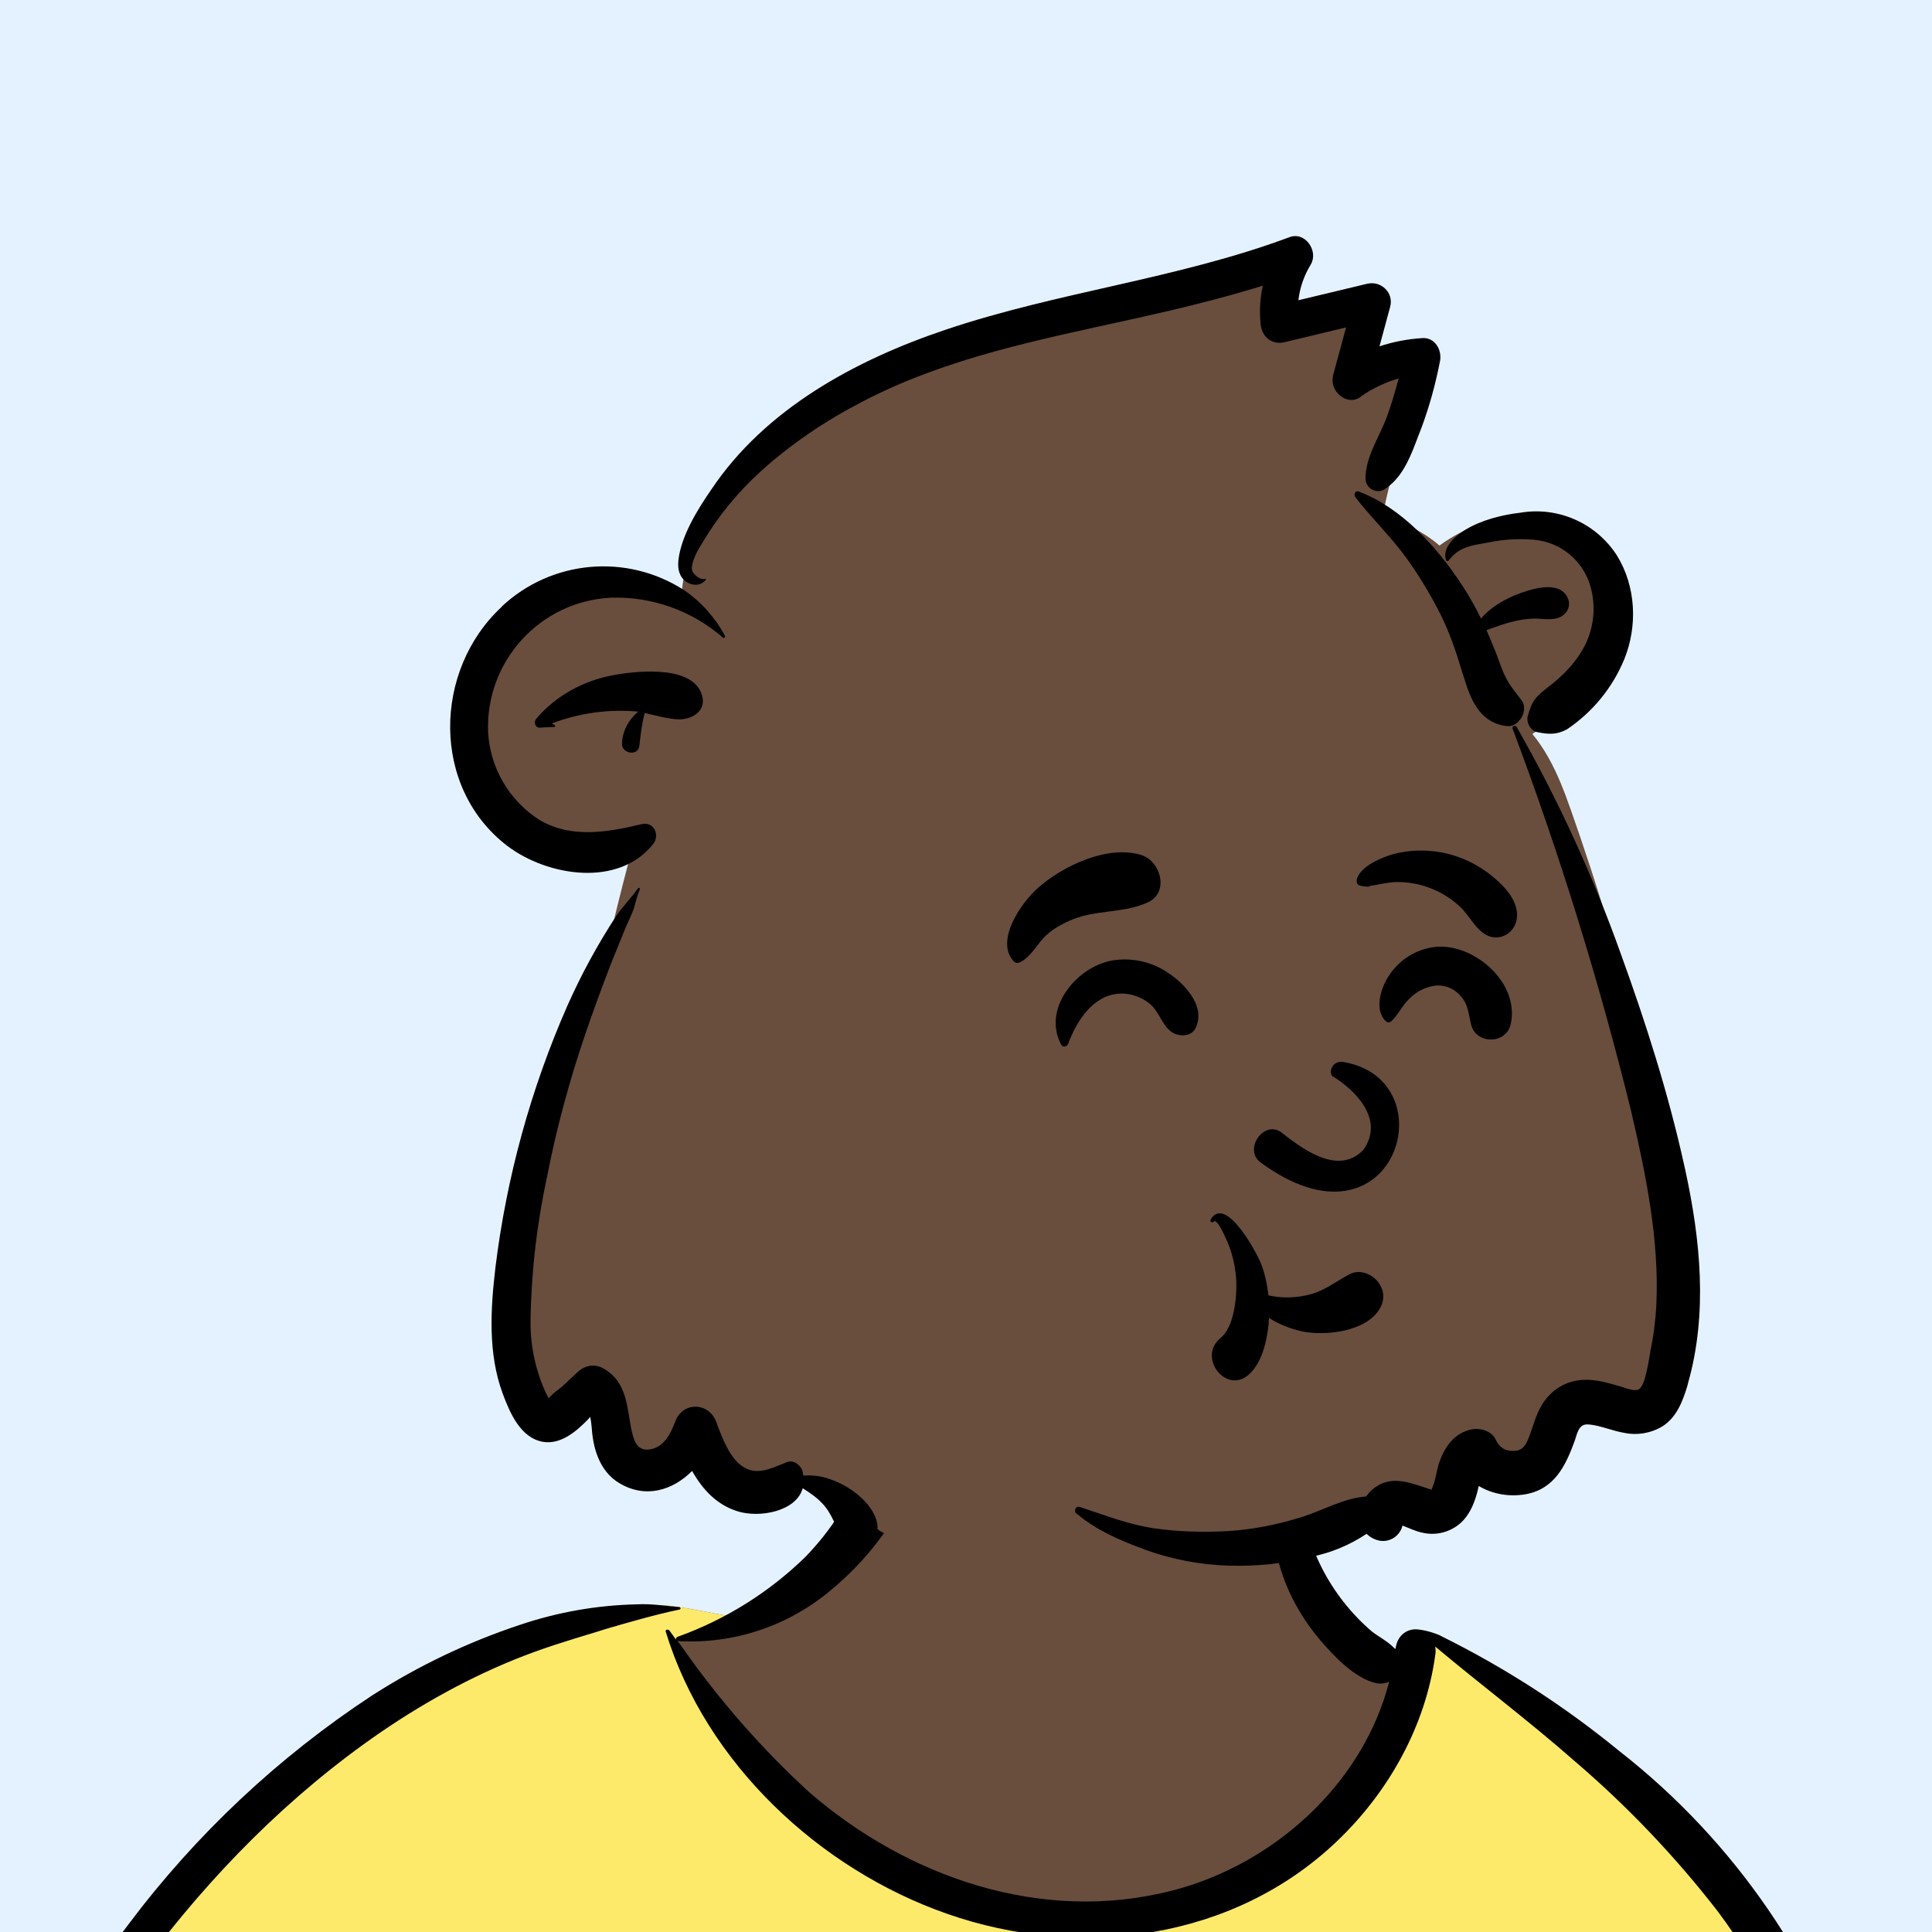
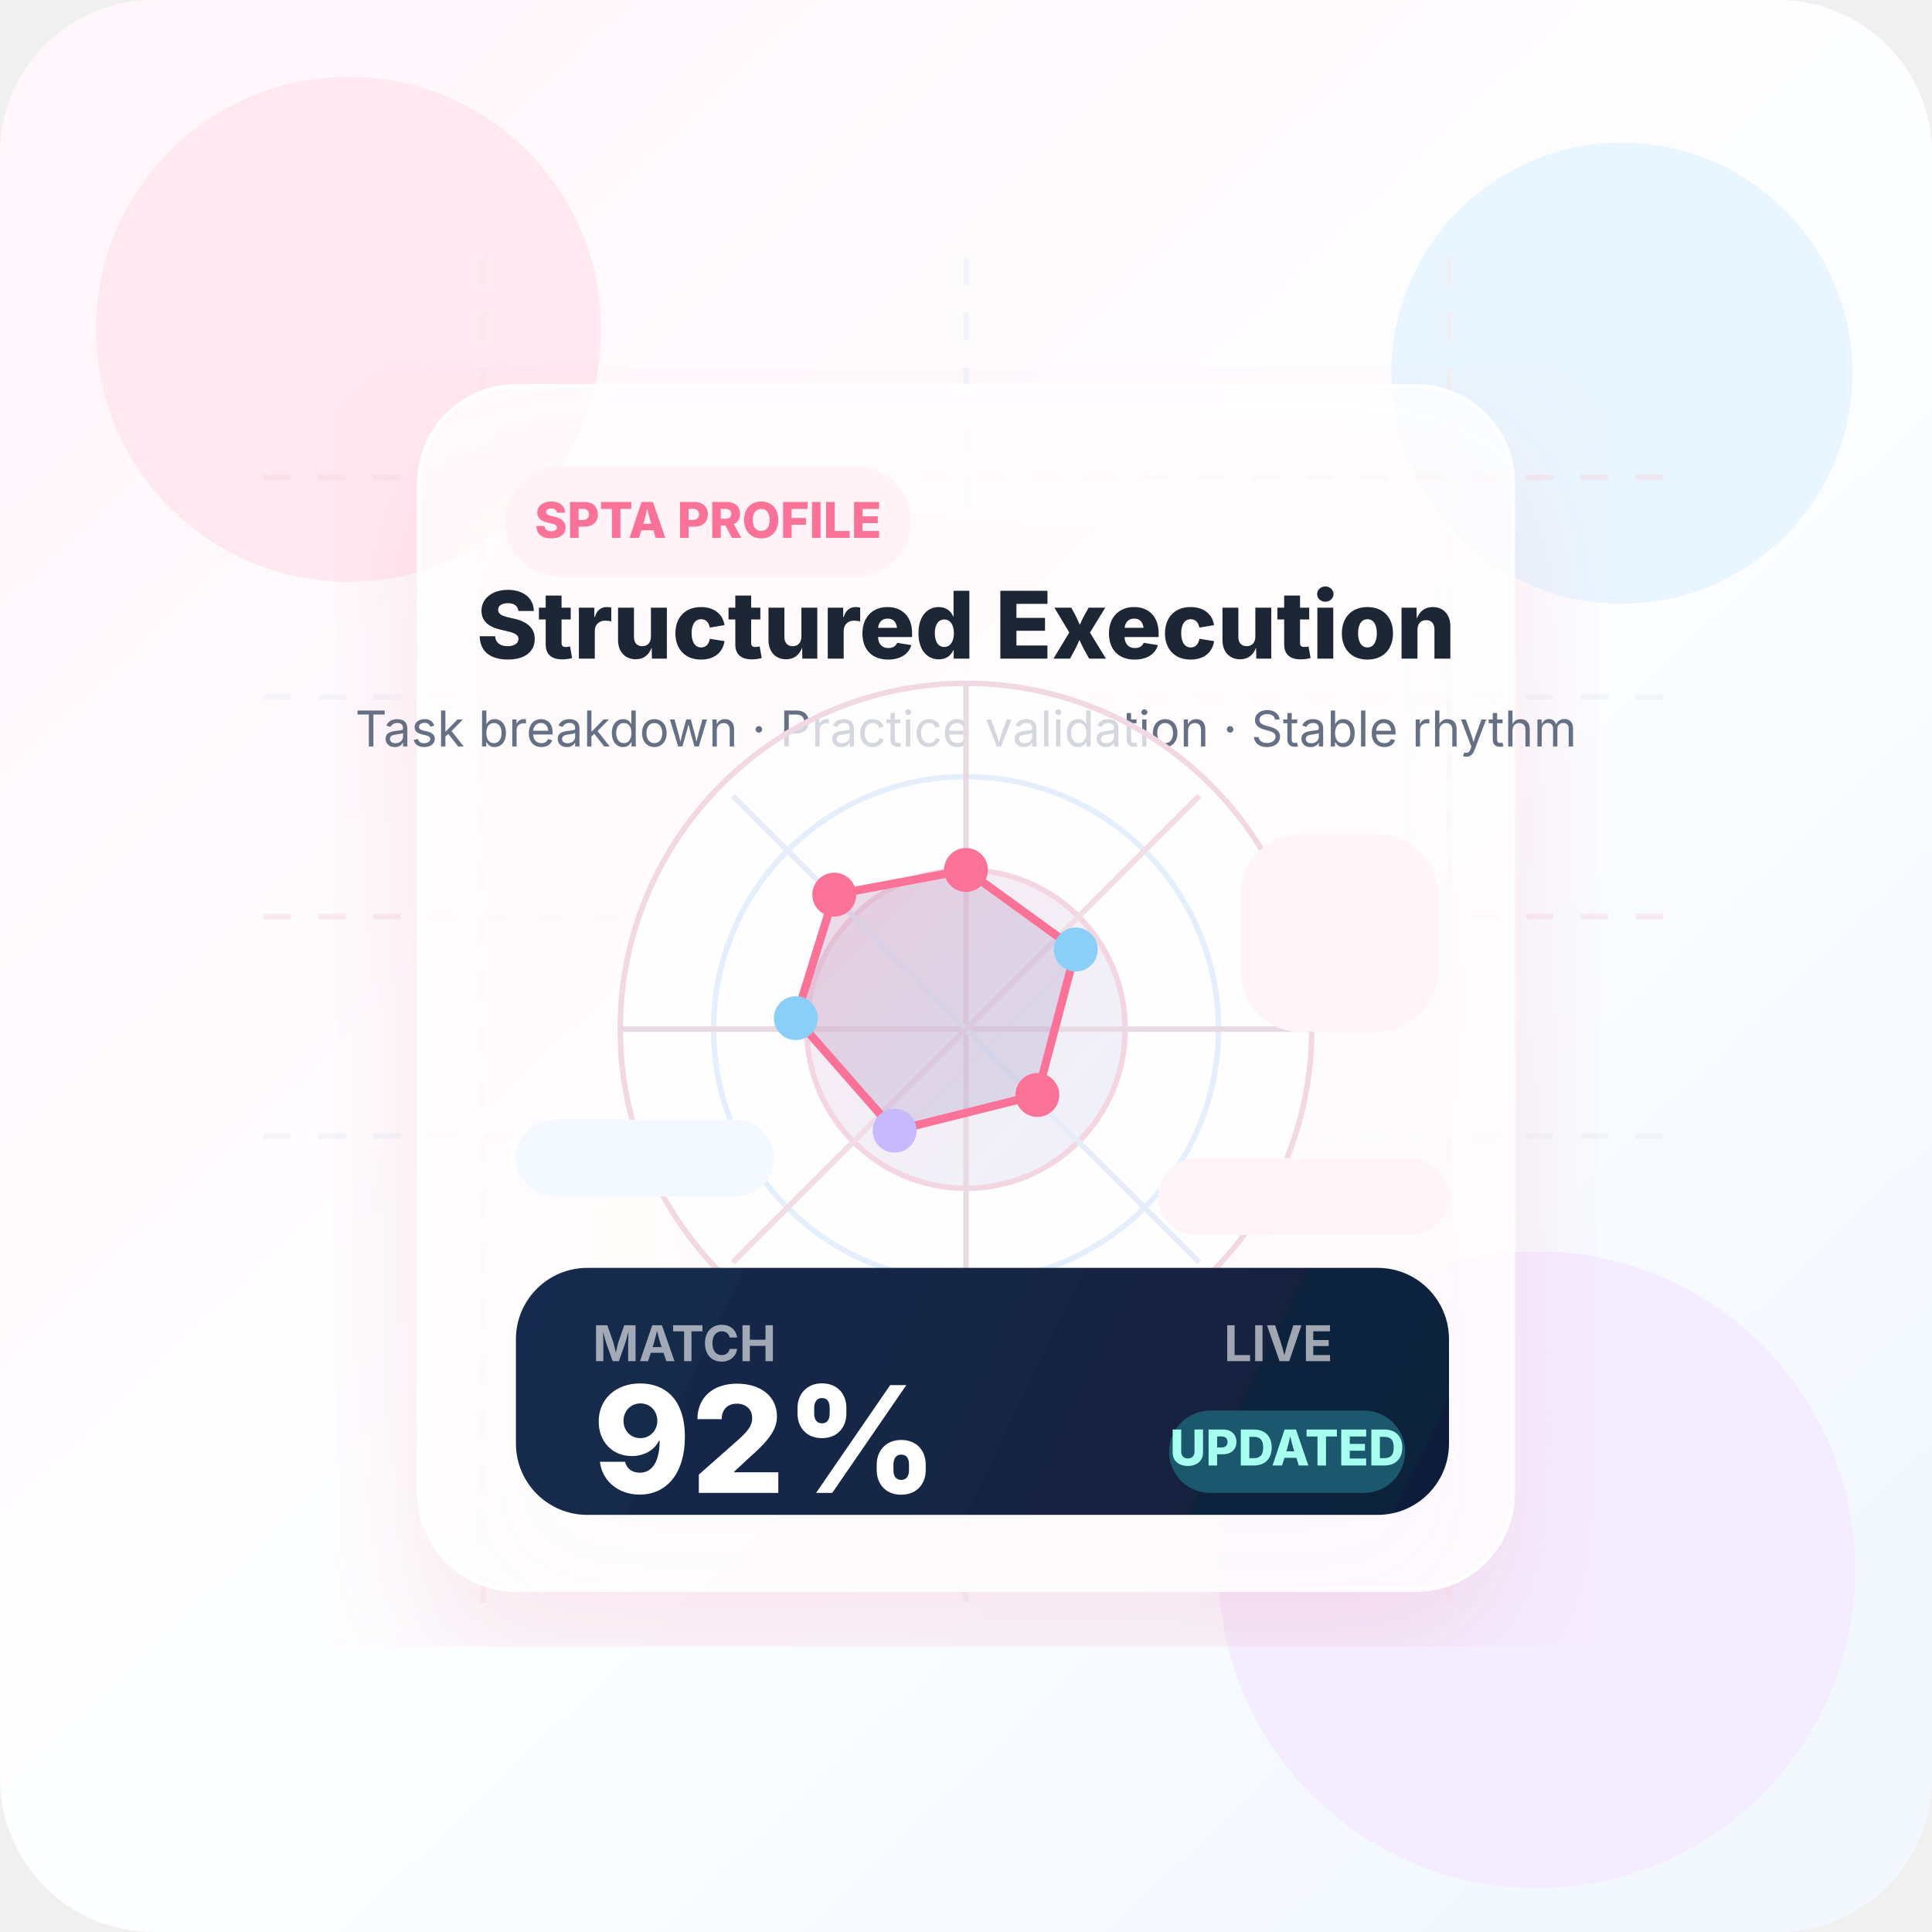
- <svg xmlns="http://www.w3.org/2000/svg" viewBox="0 0 704 704" fill="none" shape-rendering="auto">
-   <mask id="viewboxMask">
-     <rect width="704" height="704" rx="0" ry="0" x="0" y="0" fill="#fff" />
-   </mask>
-   <g mask="url(#viewboxMask)">
-     <rect fill="#e4f2ff" width="704" height="704" x="0" y="0" />
-     <g fill-rule="evenodd" clip-rule="evenodd">
-       <path d="M705.3 1074a2351.1 2351.1 0 0 1-15.6-101c-1-7.7-2.5-16.4 2.7-22 7.3-8 14-14.8 14.8-26.2.8-10.7-2.8-22.4-5-32.8a809.4 809.4 0 0 0-17.3-64.7c-6.6-21.7-13.9-43.2-21.3-64.6-6.9-20-13.5-40.3-22.5-59.5-17-36.5-46-63.5-81.6-81.6-9-4.5-27-20.5-36.3-24-8.5-3.4-8.5 6.3-16.9 2.6-6.7-2.9-13-6.7-16.7-13.2-4-7-14.3-16.9-15.9-25-3.3-17.4.3-32.2-12-45.3a90 90 0 0 0-41.1-23.8c-33.7-9.3-78.5-2.8-98.8 28.5-9.7 14.9-13 33-26.2 45.1-11.4 10.7-8.8 18-23.6 23.4-.9.3-23.6-4.5-24.4-4.2-16.2-3.5-31.7 6.2-46.5 11.8a325.4 325.4 0 0 0-63 32.3 399.2 399.2 0 0 0-102.3 98.5 482.5 482.5 0 0 0-76.4 161c-1.7 6.4-3.5 13-1.5 19.4 1.7 5.3 5.4 9.2 9.8 12.4 6 4.3 18 7 17.7 15.7-.1 6.6-2.4 13.5-3.5 20-1.3 7.7-2.3 15.5-3.4 23.2-4.8 35.4-8.6 71-10.3 106.6a920 920 0 0 0-.5 106c.1 2.3.8 4.5 2 6.2-1 .4-1.2 2.4.1 2.7l2.7.5a12 12 0 0 0 7 2.4l5.5.2c19.3 4 38.6 7.9 58.1 10.8 23.8 3.5 47.6 6.3 71.5 8.7 49.2 4.8 98 3.2 147.1.6a1877 1877 0 0 1 147.4-2c49.2 1.4 98.4 3.5 147.6 4.4 55 1 110-.5 164.8-5 7.5-.5 12.2-6.5 10.7-14-8.9-44.7-19-89.1-27-134Z" fill="#694d3d" />
-       <path d="m201 597.5 1.2-.4c14.5-5.7 29.6-14.8 45.4-11.4.5-.2 10.8 1.9 17.9 3.2l-6.7 7L247 598c40.7 67.1 88.8 100.7 144.3 100.7 55.5 0 97.7-33.6 126.4-100.7l4-1c.4 0 1 .2 1.5.4 9.3 3.6 27.4 19.6 36.3 24.1 35.6 18 64.5 45 81.6 81.6 8.7 18.6 15.2 38 21.8 57.5l.7 2c7.4 21.4 14.7 43 21.3 64.6 6.3 20.4 12 41 16.6 61.8l.7 2.9c2.2 10.4 5.8 22 5 32.8a29 29 0 0 1-3 10.7l-80.4 29 38.4 261.3c-35.1 1.5-70.3 2-105.5 1.3-49.2-.9-98.4-3-147.6-4.3-47.7-1.2-95.3-.7-143 1.7l-12 .6a946.3 946.3 0 0 1-139.5-1l-3.1-.3v-38.3l16.3-212.9-83-15.6-81.3-39.5a21.7 21.7 0 0 1-5.6-8.8c-1.9-6-.5-12 1-18l.5-1.3a492.8 492.8 0 0 1 76.4-161A399.3 399.3 0 0 1 138 629.7c19.8-13 40.9-23.9 63-32.3Z" fill="#fdea6b" />
-       <path d="M232.2 584.6c5.1-.3 10.3.6 15.4 1 .4.1.6.8 0 .9-9 1.9-18 4.5-26.9 7.1l-3.8 1.2c-10 3-19.8 6-29.6 10-19.4 7.9-37.8 18.5-54.8 30.8C67.2 682.8 20 754.3-9.9 828.3a526 526 0 0 0-24.3 77c-.4 1.6-2 5.4-1 7 .7 1.3 3.6 2.1 5 2.9l4.5 2.3 25.2 12.9 2.3 1.1c38 18.6 78.4 34.4 121 35.5l.4-3.7a342 342 0 0 1 9.9-60c.3-1 1.6-.6 1.7.3 3 23.1 2 46.4 1 69.7-1.8 41-4.3 82.2-6.5 123.3-1.2 20.6-2.6 41-3.9 61.7-1.3 20.5-1.7 41.6-4.7 62-.6 4.6-6 7-10 6.6-4.4-.5-7.9-4.5-8-9 0-11.9 1.5-24 2.4-35.8l2.5-33.8c3.1-41.1 6.8-82.2 10.2-123.3a4771 4771 0 0 1 3.8-43.7C76.4 979.8 34.2 963-6.1 943.5c-.6 13.2-2 26.5-3.4 39.6-3.8 36.8-7.1 73.6-9.6 110.5a2254.2 2254.2 0 0 0-4.2 92.7l-.2 7c0 4.4-.5 8.5-4.3 11.7-3.7 3.3-8.9 3.5-12.6 0-5-4.6-4.2-10.9-4-17.1a1675.6 1675.6 0 0 1 1.8-47.2 1321 1321 0 0 1 10.5-109.5l2-14c3.5-26 7.5-52.7 15.5-77.9-3.1-1.5-6.2-3-9.3-4.7-5.5-2.7-11.2-5.4-16.6-8.4-4.2-2.5-7.9-5.8-9-10.8-1.4-5.5.6-11.5 2-16.9v-.4a502 502 0 0 1 26.6-80 523.2 523.2 0 0 1 67.8-117 353.8 353.8 0 0 1 88.7-83.3 239 239 0 0 1 53.8-25.7 142.6 142.6 0 0 1 42.8-7.5Zm90.1-66c6-6.5 18.1.2 15.2 8.8a108.2 108.2 0 0 1-34.7 52A79.4 79.4 0 0 1 247 598l1.7 2.4a321.1 321.1 0 0 0 46.1 52.6c36 31.2 84.8 48 132 36 37.1-9.4 69.8-38.8 79.4-76.2-1.3.6-3 .9-4.8.5-7.7-1.7-15.3-9.8-20.3-15.6-5.3-6.3-9.5-13-12.6-20.7-5.6-14-7.4-32.1.3-45.7 1-1.7 3-.7 3.3 1l.3 2.5c1.5 12.7 3.3 25 9.3 36.6a76 76 0 0 0 18.2 23.1c2.6 2 5.8 3.6 8.1 6l.5.4c.6-5 4.1-7.3 7.6-7.2 3.3.2 7.3 1.6 8.8 2.3l.1.1a341 341 0 0 1 65.1 42 259 259 0 0 1 88.4 129c7.5 25.3 11.8 51.4 16.3 77.4l2.8 16c4.2 23.9 8.9 48.4 18.4 70.7 2.5 5.7.6 11.1-5.5 13.4A1493 1493 0 0 1 688 953c3.7 16 6 32.5 8.7 48.5 6 34.1 13.2 68 19.4 102 3.2 17.5 6.1 35 9.3 52.3l4.7 25.2 2.4 13.6.1.7c.5 2.4 1 4.9.4 7.3-.8 2.7-2.9 4.6-4.8 6.6-1.6 1.6-3.8 1.6-5.7.7l-.7-.3c-3.4-1.6-6-3.2-7.3-7-.7-2.5-1-5.2-1.5-7.7a3535.6 3535.6 0 0 1-7.8-43.6l-1.6-9.1c-5.2-31.4-10.2-62.9-12.8-94.5-1-14-2.3-28.1-3.5-42.2l-.9-10.5c-1.1-13.3-2.5-27-2.7-40.5l-4.5 1.6L657 964c-5.5 2-12.5 6-18.4 5.2-2.9-.3-5-1.2-6.8-2.9 2 28.8 4.8 57.4 8.5 86a1965.7 1965.7 0 0 0 22 135c.6 3.2 1.4 6.4 1.9 9.6.5 3.7-.5 5.9-2.5 9-1.7 2.4-5 3.7-7.8 2-3.6-2.3-5.5-4.3-6.5-8.4-1-3.7-1.6-7.6-2.3-11.4a1654.2 1654.2 0 0 1-11.4-65.2c-7.8-52-12.7-104.4-15.2-156.8a1388 1388 0 0 1-1.4-77.8c0-13.3.5-26.6 1.4-39.9 1-13.4 3-26.5 4.8-39.8 0-.5.7-.5.7 0 .8 14.9 2.1 29.8 2.8 44.7.6 14.3.9 28.5 1.4 42.8.6 18.7 1.5 37.5 2.7 56.2a9.6 9.6 0 0 1 8.5-3.1c4.7-1 9.7-3.4 14.1-5l16.8-5.5 26.4-8.7a679 679 0 0 1-18-80.8l-2-12.3c-4-24.2-8.5-48.5-15.8-72a229.8 229.8 0 0 0-34.8-68.2 370.2 370.2 0 0 0-52.7-55.3C557 627 539.7 614 523 600c.1.9.2 2 0 3-3.5 25.9-17 50-35.8 67.9-37.7 36-93.6 43.4-142 26.5-46.7-16.3-88-55-102.6-102.8-.3-.8.8-1 1.3-.5l2.4 3.3c0-.4.2-.9.7-1a129 129 0 0 0 46.6-29.2 100.2 100.2 0 0 0 21.3-33.3l.4-1c1.7-5 3.2-10.2 7-14.2Z" fill="#000" />
-     </g>
-     <g transform="matrix(.99789 0 0 1 156 62)">
-       <g fill-rule="evenodd" clip-rule="evenodd">
-         <path d="M403.3 205.4c18.2-11.6 42.9-41.3 28.8-63.8a25.7 25.7 0 0 0-22-12.4c-2-2.5-5.4-3.3-8.6-3.3v-.1a57 57 0 0 0-32.2 11c-6-5.3-13.4-8.3-20.6-11.5 3-15.2 7.7-30 12.9-44.6 2.8-8.4-6.1-17.2-14.6-14.7 2-9-2.7-19.6-13-19.5-5.6 0-12 3-17.3 4.3-4 1-7.9 2-11.7 3.3v-.3c10-7 9.7-23.3-5.1-21.7-6.3.6-12.8 4.9-18.6 7.5-9.6.6-18.8 3.6-28.2 5.8-25.6 6.4-53 12.7-74 28.8-36.5 14-81.9 35.8-86.4 78.8-64.3-24.8-112.9 54.6-54.6 85.8 11.5 5.4 24.7 8.1 37.2 5.6-3 10.9-5.8 21.9-8.4 32.9C44.6 328.4 26.6 382.5 33 438.6c0 10.2 13.2 16 20.4 8.5 6-7.2 13.2 1.2 11.3 8.2a12.1 12.1 0 0 0 11.5 15.1c9.5.5 17-5.9 23.7-11.7l.7-.4c16.5 39 32 8.7 52.5 26.3 4.7 4.4 8 9.6 14.2 12.5 14.3 7.2 25.6-5.7 39.3-7.2 12.7-1 25.2 3.4 37.3 6.4 14.2 3.4 28.5 5.2 43 3.6 18.7-2 55.8-10.5 66.8-17.4 13.5 9 27.3-1.7 34.7-14 5.2 5 15 5.7 19.1-2 4.2-8.5 12-21.6 20.8-19.7.8.3 1.3.4 1.8.8 8.3 7 19 1.7 20.2-8.6 7.9-66.6-8.2-133.3-29.6-196-4.6-13-8.5-26.7-17.5-37.6Z" fill="#694d3d" />
-         <path d="M396 203.5c-.4-.9 1-1.4 1.5-.6a518.7 518.7 0 0 1 38 82.6c9.2 25.3 17.4 51 23.2 77.2l.4 1.8c5.5 25.3 8.2 52 1 77.4l-.3 1.2c-1.7 5.6-3.9 11.3-9 14.6a19.5 19.5 0 0 1-14.1 2.4c-4.2-.7-8.2-2.5-12.4-3-3.1-.4-4 1.1-4.9 3.7l-.7 2.2c-3.3 9-7.3 17.6-18 19.5-5.8 1-12 0-17-3l-.2.5-.2 1c-1 3.9-2.4 7.8-5.2 10.9a15.6 15.6 0 0 1-15 4.6c-2.5-.5-4.9-1.7-7.3-2.6a7.3 7.3 0 0 1-8.4 5.5c-2-.4-3.6-1.4-4.7-2.5a56.2 56.2 0 0 1-20.3 8.4c-9.7 2.5-20 3.5-30.1 3.2a98.6 98.6 0 0 1-30.2-5.7l-1.5-.6c-8.3-3-17-6.9-23.7-12.6-1.3-.6-.5-3 1-2.5 9.2 3 17.7 6.4 27.2 7.8 9 1.3 18 1.5 27.2 1 9.2-.6 18.1-2.4 27-5.2 7.6-2.4 15.1-6.8 23.2-7.4l1.4-1.7c7-6.8 14.2-3.4 22.1-.9.3 0 .3.2.3.4l.1-.2h.1c-.4.4.3-1 .4-1.3 1-2.5 1.3-5.2 2-7.7 1.9-6 5.3-11.5 11.9-13 3.2-.7 7.6.4 9.1 3.8 1.3 2.7 3.3 4.1 6.4 4 3.3 0 4.5-2 5.6-4.8 1.8-4.6 2.8-9.5 5.9-13.6 3.4-4.6 8.5-7.3 14.2-7.5 4.4-.2 8.8 1.1 13 2.3l.4.1c1.9.6 5.3 2 6.8 1 2.3-1.5 3.5-10.3 4.1-13.6v-.2c1.2-5.5 1.9-11.2 2.2-16.9 1.1-23.8-3.8-47.5-9.2-70.6A1233.6 1233.6 0 0 0 396 203.5ZM76.6 261.7c.3-.4 1 0 .7.4-1 2.3-1.5 4.7-2.2 7-.9 2.6-2.3 5.2-3.3 7.7l-5 12.3c-3.2 8.3-6.3 16.7-9.2 25.1-5.8 17-10.6 34.3-14 51.8a266.6 266.6 0 0 0-6.2 53 61.2 61.2 0 0 0 5.8 27l.4.7.1.3.4.5c1-1.5 3.9-3.4 5-4.4l.2-.2 5.6-5.2c2.5-2.2 6-2.8 9-1.1 9 5 8.6 14.3 10.5 23.1l.1.4c.9 3.7 2.3 6.8 6.7 6 4.6-.7 7.3-5.4 8.8-9.5l.2-.5c2.7-7.5 12.3-7.2 15 0l1 2.7c2.2 5.6 5.1 12.4 10.6 14.6 4.7 1.9 10-1 14.2-2.6 2.3-1 5 1 5.7 3.2l.3 1.7c4.5-.4 8.7.6 13 2.6 5.7 2.6 12.8 8.3 14 14.9 1.2 7.7-7.8 11.4-12.4 5.2-3-4-4-8.7-7.5-12.4-2-2.2-4.6-4-7.3-5.7-2.4 8.5-15.8 10.9-23.8 8.4-7.7-2.4-12.8-8-16.6-14.7-7 7-17 10.3-26.8 4.3-5.7-3.5-8.4-9.7-9.4-16-.4-2-.4-5.1-1-8l-.5.6c-4.8 5-10.4 9.5-16.7 8.5-8.3-1.4-12.2-10.7-14.8-17.7-5.4-14.6-4.4-30.8-2.6-46a339.8 339.8 0 0 1 26.2-95.1 231.4 231.4 0 0 1 18-33c2.4-3.5 5.4-6.4 7.8-9.9ZM26.9 159a54.4 54.4 0 0 1 66.5-6 47 47 0 0 1 15 16.7c.2.5-.4 1-.8.6a59.3 59.3 0 0 0-40.9-14.5 47.2 47.2 0 0 0-44.8 49 40.6 40.6 0 0 0 18.8 32c11.6 6.8 24.8 4.5 37.3 1.5 4.5-1 6.7 4 4.2 7.2-12.6 16-38.6 11.8-53.2.8C1 225 1.8 182.2 27 159ZM67.8 184l1-.2c9.1-1.5 28.5-3.2 31.3 7.9 1.5 5.6-4.1 8.7-9 8.4-4-.2-8-1.4-12-2.3-1.1 4-1.5 8-2 12.2-.6 3.6-6.3 2.6-6.3-.9.1-4.7 2.4-8.8 5.9-11.8a70.5 70.5 0 0 0-31.5 4.3l1 .6c.4.1.2.8-.3.7l-4.6.2c-1.9.5-3-1.7-1.8-3.2 7.1-8.4 17.4-14 28.3-15.9ZM399 124.8a35 35 0 0 1 35.1 15.6c7 11.3 7.6 25.7 2.7 37.8a56.9 56.9 0 0 1-21 25.6c-3.8 2-6.7 1.8-10.7 1-2.5-.4-4.3-3.7-3.5-6.1l.6-1.9c.7-2 1.3-3.4 3.1-5.3 1.6-1.6 3.6-3 5.3-4.4 3.8-3.1 7.3-6.6 10-10.8a29.7 29.7 0 0 0 3.7-25.1 23.5 23.5 0 0 0-20.3-16.5 57 57 0 0 0-16.5.9l-3.3.6c-4.6.8-8.3 1.8-11.5 6-.3.4-.8.3-1-.1-1.5-4.6 3.3-8.7 6.8-10.9 6-3.7 13.6-5.6 20.5-6.4Zm-60.4-5.6c-.7-.9-.1-2.6 1.2-2.1 15.5 5.8 28.5 20.1 37.4 33.6 2.7 4 5.1 8.3 7.3 12.7 3.1-3.8 7.8-6.5 12.1-8.4l.5-.2c5-2 15.9-5.7 19 1a5 5 0 0 1-1.2 6c-2.7 2.6-7 1.7-10.3 1.6-6.8 0-12.1 2.1-18.1 4.2l3 7.2c1.4 3.3 2.3 6.8 4 10 1.4 3 3.8 5.7 5.8 8.4 2.7 3.7-1 9.8-5.3 9.4-9.2-1-12.9-8.5-15.4-16.6l-1.4-4.4c-2-6.6-4.2-13-7.3-19.3-4-8-8.8-15.9-14.2-23-5.4-7-11.7-13.2-17.1-20.1Zm-24-94.8c5.8-2.1 10.6 5.2 7.7 10-2.5 4.1-4 8.5-4.5 13l25.1-6c5-1.2 9.8 3.2 8.4 8.4l-3.9 14.4a62 62 0 0 1 15.7-3c4.6-.3 7.2 4.4 6.4 8.4-1.6 8.2-3.8 16.3-6.7 24.1l-2.2 5.7c-2.5 6.6-5.5 13.2-11.5 17-3 1.7-6.8-.6-6.8-4 0-8 5-15 7.8-22.5 1.7-4.6 3-9.2 4.3-14a47.3 47.3 0 0 0-13.4 6.3l-.6.5c-5 3.4-11.2-2.2-10-7.5V75l4.8-17.7-22.5 5.4c-4.7 1.1-8.3-2.1-8.7-6.6-.5-4.8-.2-9.5.8-14-14.9 4.6-30.1 8.3-45.4 11.7l-2.3.5c-33.5 7.4-67.7 14-98.4 30-13.6 7-26 15.3-37.4 25.6a114 114 0 0 0-21 25.6l-1.5 2.5c-.7 1.2-1.3 2.5-1.8 3.8l-.2.6c-.3 1-.7 2.5-.4 3.5.5 1.4 3 3.7 4.8 3 .2 0 .3.3.2.4-1.6 1.9-3.8 2.2-6 1.3-3.5-1.5-4.4-5-4-8.5 1-8.8 7-18.5 12-25.7C123.1 87 156 69.2 189.1 58.1c41.1-13.8 84.7-18.5 125.5-33.7Z" fill="#000" />
-       </g>
-     </g>
-     <g transform="translate(315 248)">
-       <path fill-rule="evenodd" clip-rule="evenodd" d="M126.2 196.3c5.5-9.2 17.5 13.3 18.7 17.2 1.2 3.4 1.9 7 2.3 10.5 4.3 1 8.8 1 13.3.1 6.6-1.2 10.6-4.8 16.3-7.8 4-2.1 9 .3 11 3.8 2.5 4.1 1 8.4-2.2 11.5-6 5.8-18 7.1-25.9 5.6-4.5-1-8.7-2.6-12.3-5l-.1 1.3v.8c-.7 6.5-2.5 14.6-7.5 18.8-8.2 6.8-18.3-6.4-10.3-13.3l.2-.2c5-4 6-14.7 5.8-20.7-.2-3.8-.9-7.7-2.1-11.4l-.3-.8c-.3-1-4.3-10.9-5.8-9.6-.6.8-1.6 0-1.1-.8Zm44.6-52c7.6 4.7 19 15.4 11 26.7-9.6 10-23.4-1.4-30.2-6.6-6.3-4-13.3 6.3-7.5 11 49 36.3 69-29.8 30.5-36.4-4.2-.8-5.8 4-3.8 5.4ZM90.2 102a28 28 0 0 1 21 4.9l.5.3c5.9 4.3 12.5 11.9 9 19.3-1.3 3-5.3 3.4-8 2-4.2-2.2-5-7.7-8.8-10.8-3.1-2.5-7.4-4-11.4-3.6-9.5.8-15.3 10.2-18.3 18.3-.4 1-1.9 1.4-2.5.3-7-13 5.4-28.3 18.5-30.7ZM208.4 97c14.1-1.1 30.7 13.5 27 28.5-1.8 7.1-12.5 7-14.3 0-1-3.9-1-7.3-3.7-10.4a10.9 10.9 0 0 0-9-4 16 16 0 0 0-10 5c-2.5 2.3-4 5.9-6.4 8-.7.6-1.5.6-2 0-4.4-4-1.8-12.2 1-16.4 3.8-6 10.2-10 17.4-10.7ZM63.3 75.5c9-8 25.5-15.8 37.7-11.9 7 2.3 10.1 13.6 2.3 17.2-9.1 4.2-19.6 2.5-28.8 6.8-4 1.8-7.6 4-10.3 7.4-2.1 2.6-4.3 6-7.4 7.6-.8.4-1.9.4-2.5-.4-6.8-7.6 3-21.5 9-26.7Zm129.5-12.3a40.4 40.4 0 0 1 33.6 6.3l.6.4c5 3.8 11.1 9.4 10.8 16.1-.3 5.7-6.2 9.5-11.4 6.6-4.2-2.5-6.1-7.3-9.7-10.5a33.4 33.4 0 0 0-22.5-8.7c-3.4 0-6.8 1-10 1.4.2.5-2.4.3-4-.2-1-.5-1-1.9-.6-2.8 1.9-4.5 8.8-7.3 13.2-8.6Z" fill="#000" />
-     </g>
-     <g transform="translate(279 400)" />
-     <g transform="translate(179 343)" />
-     <g transform="translate(203 303)" />
+ <svg xmlns="http://www.w3.org/2000/svg" width="704" height="704" viewBox="0 0 704 704" fill="none">
+   <defs>
+     <linearGradient id="bg-spta" x1="84" y1="72" x2="620" y2="632" gradientUnits="userSpaceOnUse">
+       <stop stop-color="#FFF7FB" />
+       <stop offset="0.5" stop-color="#FDFEFF" />
+       <stop offset="1" stop-color="#F3F8FF" />
+     </linearGradient>
+     <linearGradient id="ring-spta" x1="194" y1="186" x2="519" y2="510" gradientUnits="userSpaceOnUse">
+       <stop stop-color="#FB7299" />
+       <stop offset="1" stop-color="#7CC9F5" />
+     </linearGradient>
+     <linearGradient id="panel-spta" x1="176" y1="434" x2="528" y2="605" gradientUnits="userSpaceOnUse">
+       <stop stop-color="#182C4F" />
+       <stop offset="1" stop-color="#0F1E38" />
+     </linearGradient>
+     <filter id="shadow-spta" x="122" y="110" width="460" height="490" filterUnits="userSpaceOnUse" color-interpolation-filters="sRGB">
+       <feDropShadow dx="0" dy="24" stdDeviation="24" flood-color="#F38BA8" flood-opacity="0.22" />
+     </filter>
+   </defs>
+   <rect width="704" height="704" rx="56" fill="url(#bg-spta)" />
+   <circle cx="127" cy="120" r="92" fill="#FFE8F0" />
+   <circle cx="591" cy="136" r="84" fill="#EAF6FF" />
+   <circle cx="560" cy="572" r="116" fill="#F4EDFF" />
+   <g opacity="0.5">
+     <path d="M96 174H608" stroke="#F3D9E4" stroke-width="2" stroke-dasharray="10 10" />
+     <path d="M96 254H608" stroke="#E9EEF6" stroke-width="2" stroke-dasharray="10 10" />
+     <path d="M96 334H608" stroke="#F3D9E4" stroke-width="2" stroke-dasharray="10 10" />
+     <path d="M96 414H608" stroke="#E9EEF6" stroke-width="2" stroke-dasharray="10 10" />
+     <path d="M176 94V590" stroke="#F5E5EC" stroke-width="2" stroke-dasharray="10 10" />
+     <path d="M352 94V590" stroke="#E7EEF9" stroke-width="2" stroke-dasharray="10 10" />
+     <path d="M528 94V590" stroke="#F5E5EC" stroke-width="2" stroke-dasharray="10 10" />
+   </g>
+   <g filter="url(#shadow-spta)">
+     <rect x="152" y="140" width="400" height="440" rx="36" fill="white" fill-opacity="0.78" />
+     <rect x="152.75" y="140.75" width="398.5" height="438.5" rx="35.25" stroke="white" stroke-opacity="0.8" stroke-width="1.5" />
+     <rect x="184" y="170" width="148" height="40" rx="20" fill="#FFF3F7" />
+     <text x="258" y="196" text-anchor="middle" fill="#FB7299" font-size="18" font-family="Inter, Arial, sans-serif" font-weight="800">SPTA PROFILE</text>
+     <text x="352" y="240" text-anchor="middle" fill="#1B2534" font-size="34" font-family="Inter, Arial, sans-serif" font-weight="800">Structured Execution</text>
+     <text x="352" y="272" text-anchor="middle" fill="#667085" font-size="18" font-family="Inter, Arial, sans-serif">Task breakdown · Practice validation · Stable rhythm</text>
+     <circle cx="352" cy="375" r="126" fill="white" fill-opacity="0.72" stroke="#F1D8E3" stroke-width="2" />
+     <circle cx="352" cy="375" r="92" fill="white" fill-opacity="0.45" stroke="#E5EFFB" stroke-width="2" />
+     <circle cx="352" cy="375" r="58" fill="url(#ring-spta)" fill-opacity="0.16" stroke="#F3D6E2" stroke-width="2" />
+     <path d="M352 249V501" stroke="#E8D9E2" stroke-width="2" />
+     <path d="M226 375H478" stroke="#E8D9E2" stroke-width="2" />
+     <path d="M267 290L437 460" stroke="#E6EDF8" stroke-width="2" />
+     <path d="M437 290L267 460" stroke="#F0DDE6" stroke-width="2" />
+     <path d="M352 317L392 346L378 399L326 412L290 371L304 326L352 317Z" fill="url(#ring-spta)" fill-opacity="0.34" stroke="#FB7299" stroke-width="3" />
+     <circle cx="352" cy="317" r="8" fill="#FB7299" />
+     <circle cx="392" cy="346" r="8" fill="#8ACFF8" />
+     <circle cx="378" cy="399" r="8" fill="#FB7299" />
+     <circle cx="326" cy="412" r="8" fill="#C8B9FF" />
+     <circle cx="290" cy="371" r="8" fill="#8ACFF8" />
+     <circle cx="304" cy="326" r="8" fill="#FB7299" />
+     <rect x="452" y="304" width="72" height="72" rx="22" fill="#FFF4F8" />
+     <rect x="188" y="408" width="94" height="28" rx="14" fill="#F4F8FF" />
+     <rect x="422" y="422" width="106" height="28" rx="14" fill="#FFF4F8" />
+     <rect x="188" y="462" width="340" height="90" rx="26" fill="url(#panel-spta)" />
+     <text x="216" y="496" fill="white" fill-opacity="0.6" font-size="18" font-family="Inter, Arial, sans-serif" font-weight="700">MATCH</text>
+     <text x="446" y="496" fill="white" fill-opacity="0.6" font-size="18" font-family="Inter, Arial, sans-serif" font-weight="700">LIVE</text>
+     <text x="216" y="544" fill="white" font-size="54" font-family="Inter, Arial, sans-serif" font-weight="800">92%</text>
+     <rect x="426" y="514" width="86" height="30" rx="15" fill="#1F596D" />
+     <text x="469" y="534" text-anchor="middle" fill="#A7FFF0" font-size="18" font-family="Inter, Arial, sans-serif" font-weight="800">UPDATED</text>
  </g>
</svg>
